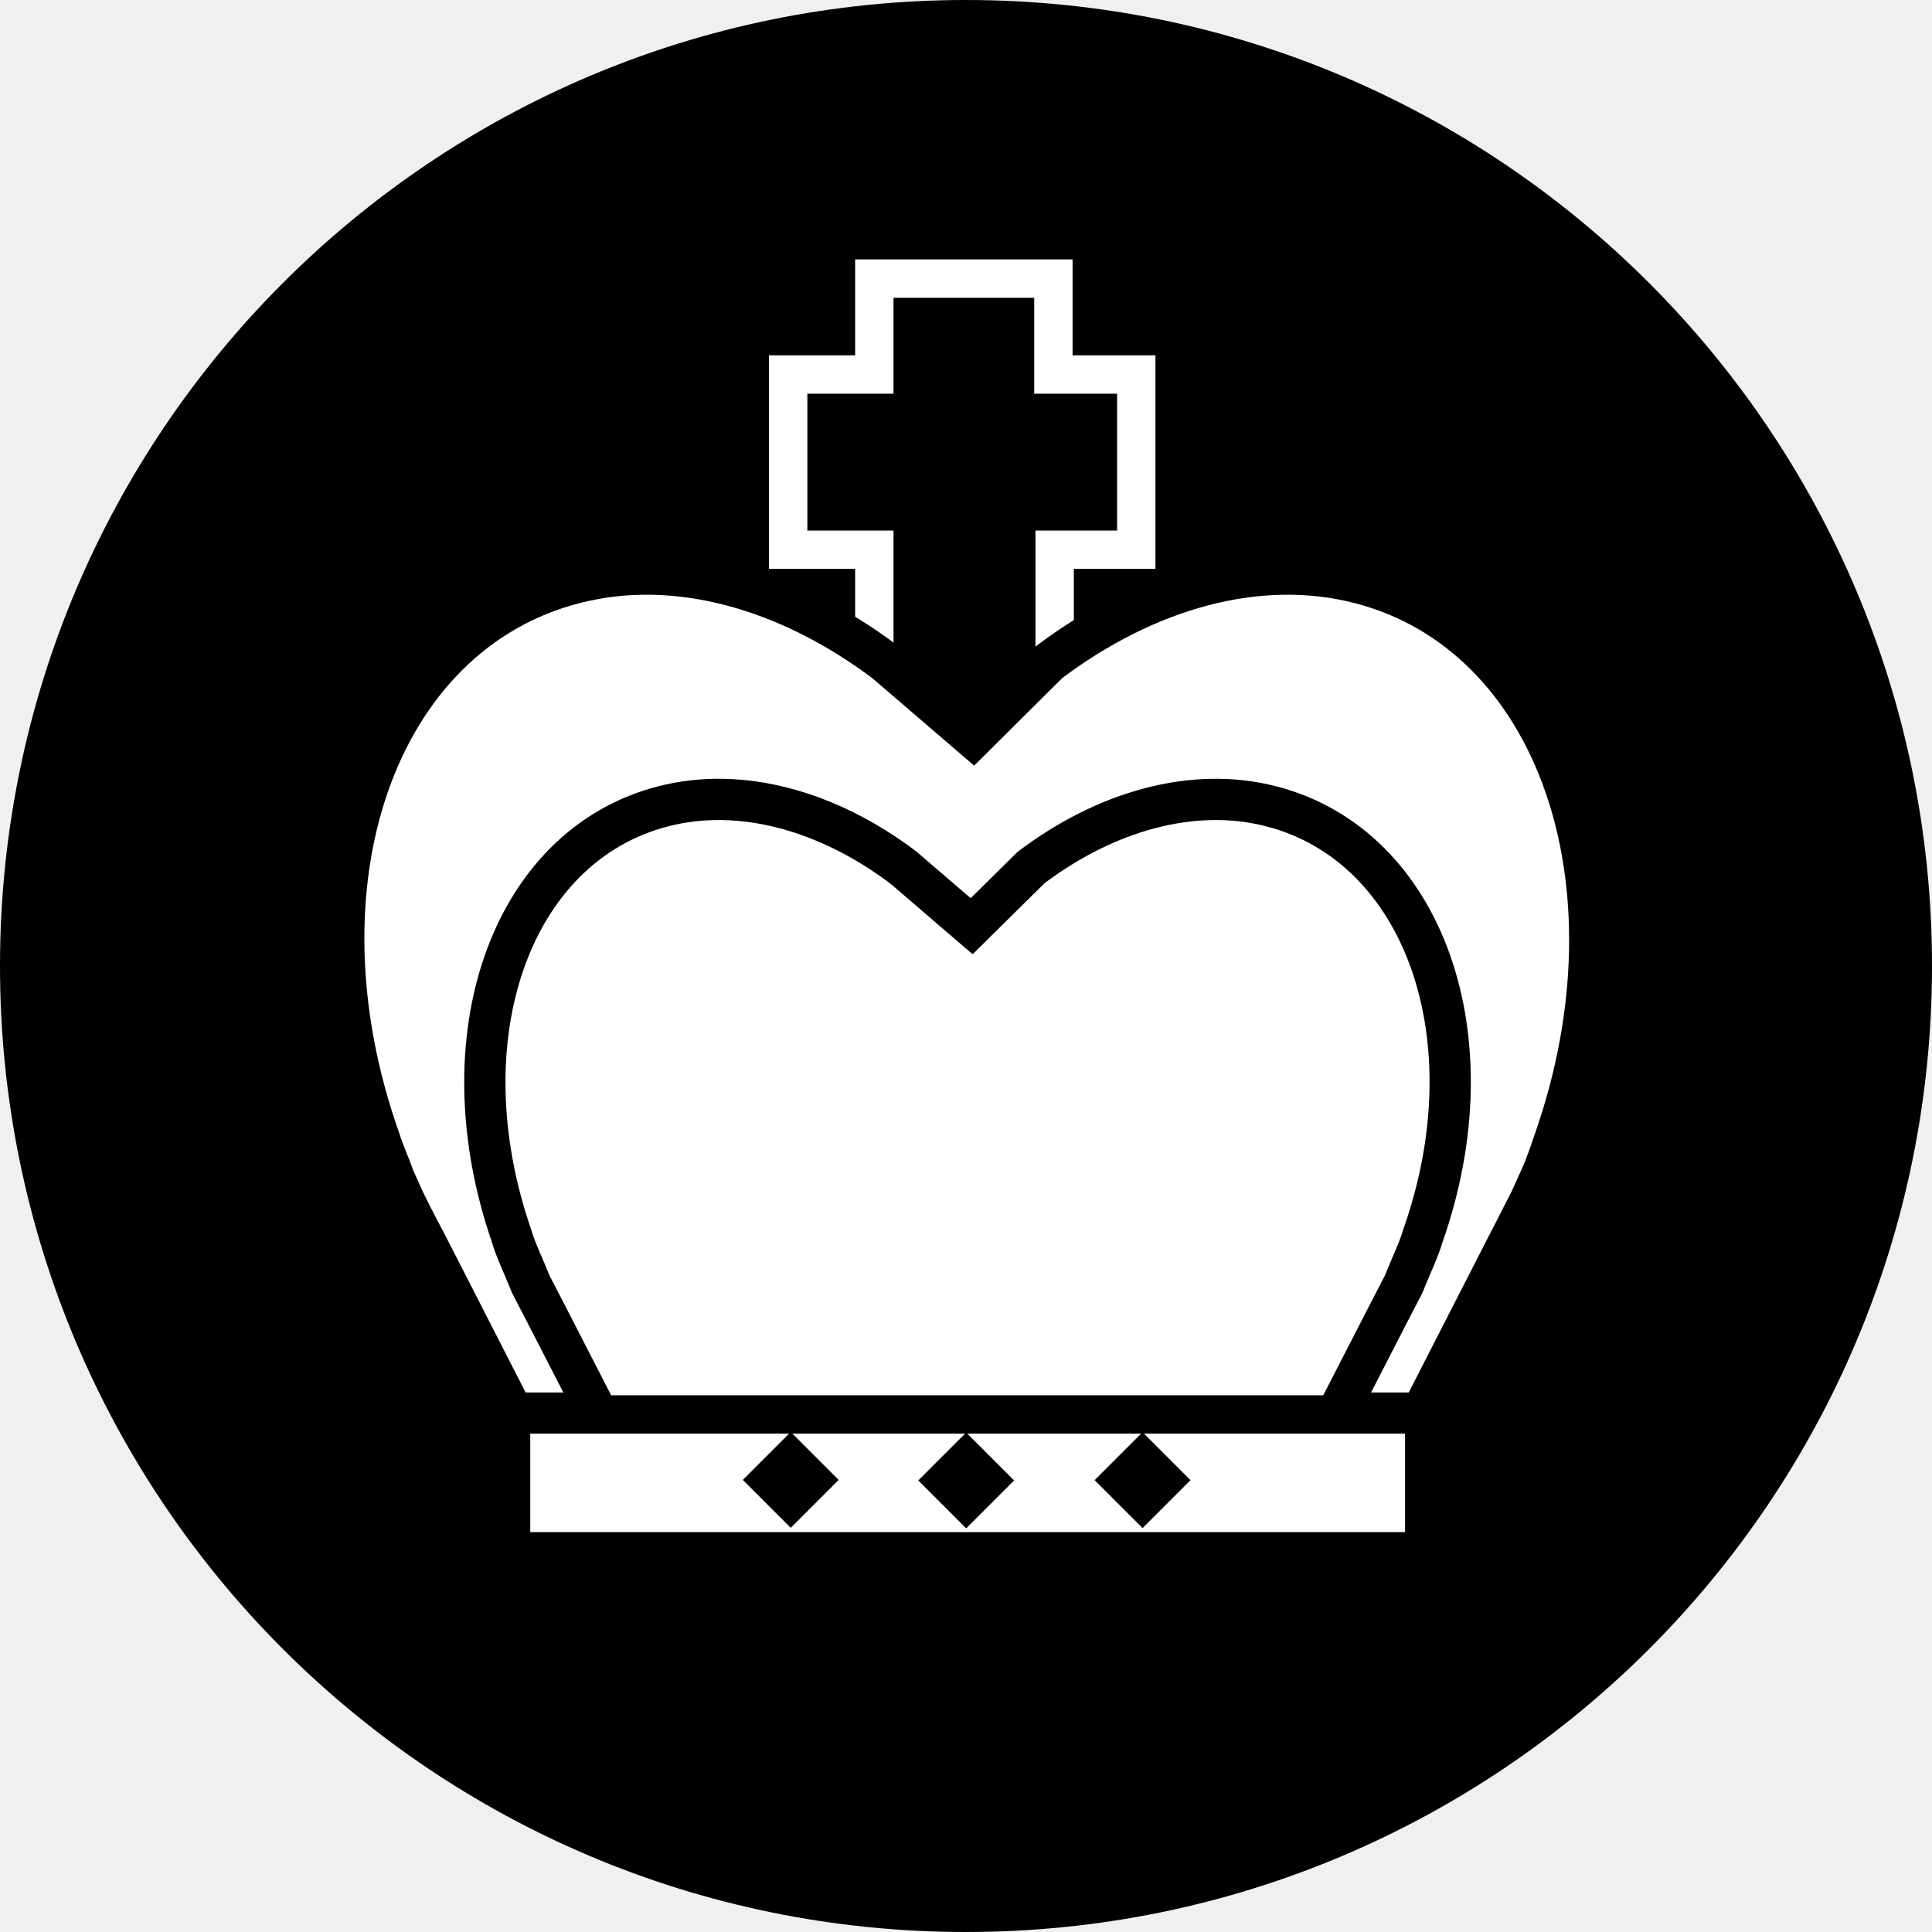
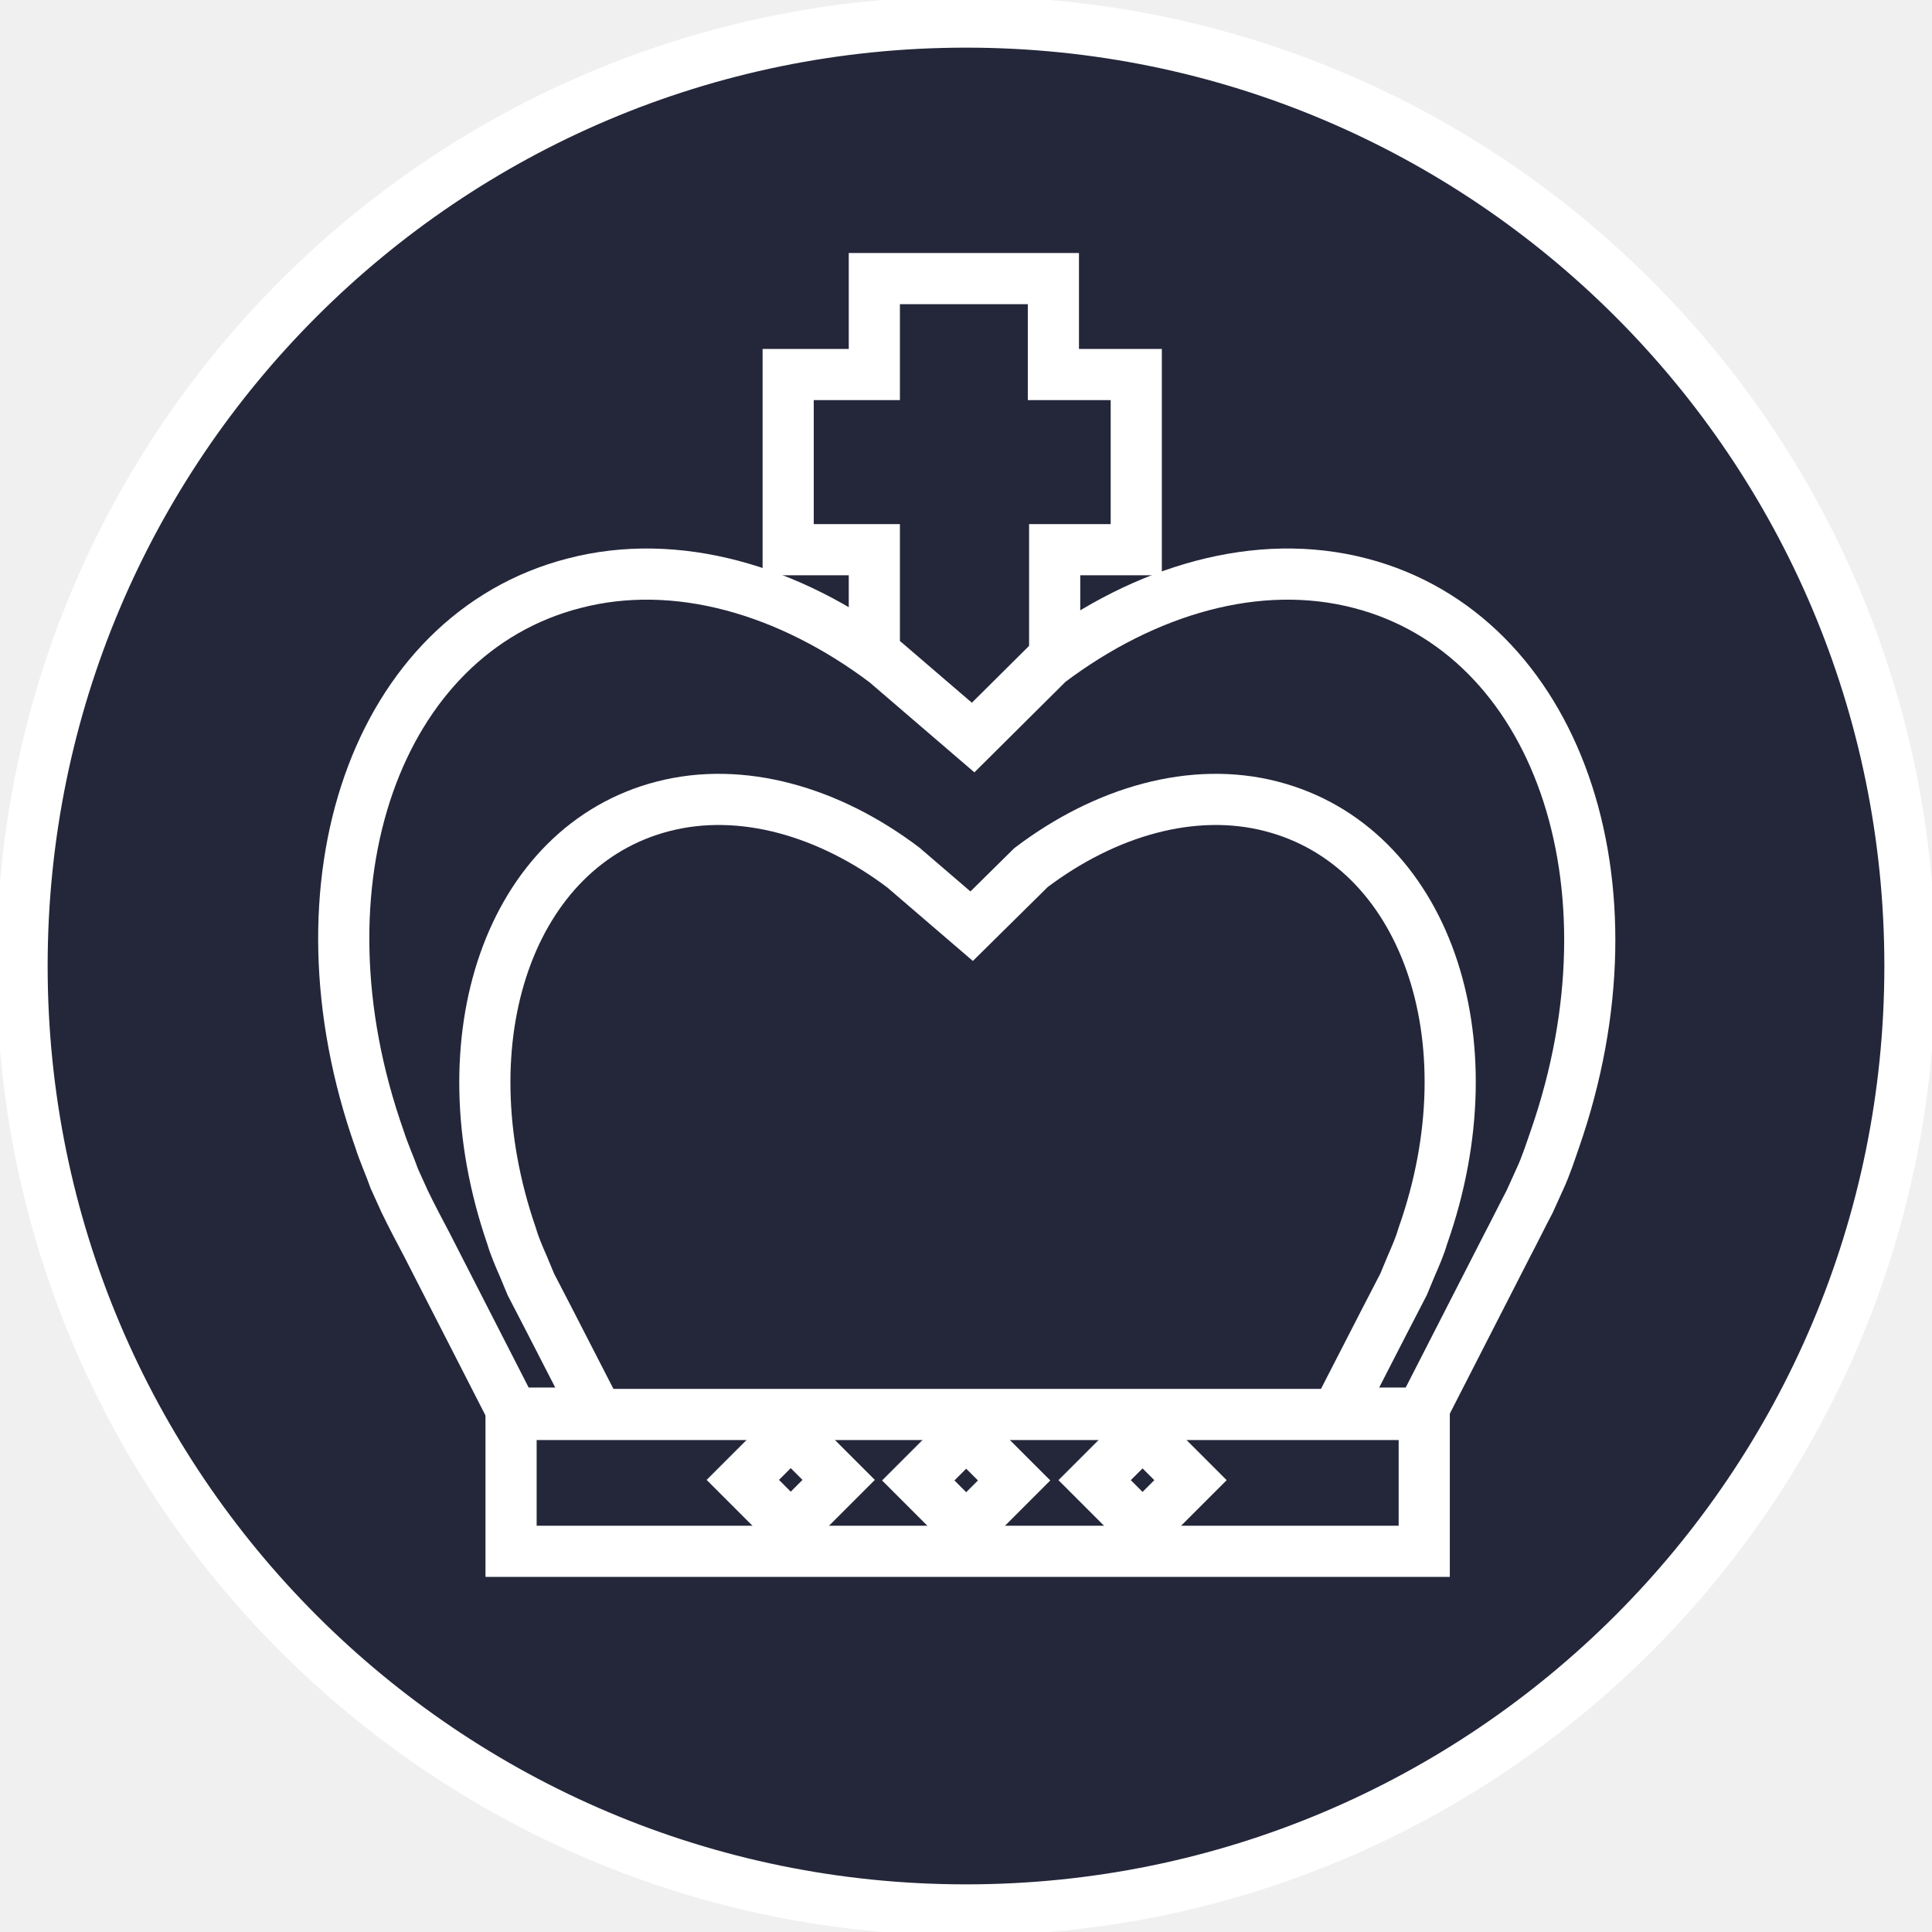
<svg xmlns="http://www.w3.org/2000/svg" version="1.1" id="Ebene_1" x="0px" y="0px" viewBox="0 0 151.062 151.062" enable-background="new 0 0 590 595" xml:space="preserve" width="4.263cm" height="4.263cm">
-   <defs id="defs221" />
  <g id="black_king" transform="translate(-409.528,-134.1651)">
-     <circle r="73.806" cy="209.696" cx="485.059" id="path4358" style="color:#000000;display:inline;overflow:visible;visibility:visible;opacity:1;fill:#000000;fill-opacity:1;fill-rule:nonzero;stroke:#000000;stroke-width:3.45;stroke-linecap:round;stroke-linejoin:miter;stroke-miterlimit:10;stroke-dasharray:none;stroke-dashoffset:0;stroke-opacity:1;marker:none;enable-background:accumulate" />
+     <circle r="73.806" cy="209.696" cx="485.059" id="path4358" style="color:#000000;display:inline;overflow:visible;visibility:visible;opacity:1;fill:#24273a;fill-opacity:1;fill-rule:nonzero;stroke:#ffffff;stroke-width:4;stroke-linecap:round;stroke-linejoin:miter;stroke-miterlimit:10;stroke-dasharray:none;stroke-dashoffset:0;stroke-opacity:1;marker:none;enable-background:accumulate" />
    <g transform="translate(-24.07013,-16.15426)" id="g4807">
-       <path style="stroke:#ffffff;stroke-width:3;stroke-miterlimit:10;stroke-dasharray:none;stroke-opacity:1" d="m 501.962,172.102 0,7.5 -6.737,0 0,13.699 6.737,0 0,24.31 c 6.998,0 7.237,0.02 14.1,0.02 l 0,-24.33 6.38,0 0,-13.699 -6.48,0 0,-7.5 z" id="path7" />
+       <path style="fill:#24273a;stroke:#ffffff;stroke-width:4;stroke-miterlimit:10;stroke-dasharray:none;stroke-opacity:1" d="m 501.962,172.102 0,7.5 -6.737,0 0,13.699 6.737,0 0,24.31 c 6.998,0 7.237,0.02 14.1,0.02 l 0,-24.33 6.38,0 0,-13.699 -6.48,0 0,-7.5 z" id="path7" />
      <g id="g203" transform="translate(36.95825,0.7358776)">
-         <path stroke-miterlimit="10" d="m 507.774,260.076 6.73,-13.156 c 0.58,-1.096 1.16,-2.292 1.741,-3.389 l 0.812,-1.794 c 0.464,-0.997 0.812,-2.093 1.16,-3.09 6.963,-20.034 0.116,-39.469 -15.202,-43.456 -8.007,-2.093 -16.826,0.498 -24.369,6.18 l -5.918,5.881 -6.847,-5.881 c -7.543,-5.681 -16.362,-8.273 -24.369,-6.18 -15.434,3.987 -22.28,23.422 -15.202,43.456 0.348,1.096 0.812,2.093 1.16,3.09 l 0.812,1.794 c 0.58,1.196 1.16,2.292 1.741,3.389 l 6.73,13.156 71.018,0 z" id="path205" style="fill:#ffffff;stroke:#000000;stroke-width:3.226;stroke-miterlimit:10" />
-         <path stroke-miterlimit="10" d="m 499.767,262.867 5.222,-10.166 c 0.464,-0.897 0.928,-1.794 1.393,-2.691 l 0.58,-1.395 c 0.348,-0.797 0.696,-1.595 0.928,-2.392 5.454,-15.449 0.116,-30.499 -11.836,-33.589 -6.15,-1.595 -12.997,0.399 -18.799,4.784 l -4.642,4.585 -5.338,-4.585 c -5.802,-4.385 -12.649,-6.379 -18.799,-4.784 -11.952,3.09 -17.174,18.14 -11.836,33.589 0.232,0.797 0.58,1.595 0.928,2.392 l 0.58,1.395 c 0.464,0.897 0.928,1.794 1.393,2.691 l 5.222,10.166 55.004,0 z" id="path207" style="fill:#ffffff;stroke:#000000;stroke-width:3.226;stroke-miterlimit:10" />
-         <polygon stroke-miterlimit="10" points="508,264.1 508,274.8 472.3,274.8 472.2,274.8 436.6,274.8 436.6,264.1 441.7,264.1 502.8,264.1 " id="polygon211" style="fill:#ffffff;stroke:#000000;stroke-width:3;stroke-miterlimit:10" transform="translate(0,-3.919952)" />
-         <rect x="133.942" y="509.128" transform="matrix(0.7071068,-0.7071068,0.7071068,0.7071068,0,0)" width="5.3" height="5.3" id="rect213" />
-         <rect x="143.613" y="518.858" transform="matrix(0.7071068,-0.7071068,0.7071068,0.7071068,0,0)" width="5.3" height="5.3" id="rect215" />
-         <rect x="153.38" y="528.594" transform="matrix(0.7071068,-0.7071068,0.7071068,0.7071068,0,0)" width="5.3" height="5.3" id="rect217" />
+         <path stroke-miterlimit="10" d="m 507.774,260.076 6.73,-13.156 c 0.58,-1.096 1.16,-2.292 1.741,-3.389 l 0.812,-1.794 c 0.464,-0.997 0.812,-2.093 1.16,-3.09 6.963,-20.034 0.116,-39.469 -15.202,-43.456 -8.007,-2.093 -16.826,0.498 -24.369,6.18 l -5.918,5.881 -6.847,-5.881 c -7.543,-5.681 -16.362,-8.273 -24.369,-6.18 -15.434,3.987 -22.28,23.422 -15.202,43.456 0.348,1.096 0.812,2.093 1.16,3.09 l 0.812,1.794 c 0.58,1.196 1.16,2.292 1.741,3.389 l 6.73,13.156 71.018,0 z" id="path205" style="fill:#24273a;stroke:#ffffff;stroke-width:4;stroke-miterlimit:10" />
+         <path stroke-miterlimit="10" d="m 499.767,262.867 5.222,-10.166 c 0.464,-0.897 0.928,-1.794 1.393,-2.691 l 0.58,-1.395 c 0.348,-0.797 0.696,-1.595 0.928,-2.392 5.454,-15.449 0.116,-30.499 -11.836,-33.589 -6.15,-1.595 -12.997,0.399 -18.799,4.784 l -4.642,4.585 -5.338,-4.585 c -5.802,-4.385 -12.649,-6.379 -18.799,-4.784 -11.952,3.09 -17.174,18.14 -11.836,33.589 0.232,0.797 0.58,1.595 0.928,2.392 l 0.58,1.395 c 0.464,0.897 0.928,1.794 1.393,2.691 l 5.222,10.166 55.004,0 z" id="path207" style="fill:#24273a;stroke:#ffffff;stroke-width:4;stroke-miterlimit:10" />
+         <polygon stroke-miterlimit="10" points="508,264.1 508,274.8 472.3,274.8 472.2,274.8 436.6,274.8 436.6,264.1 441.7,264.1 502.8,264.1" id="polygon211" style="fill:#24273a;stroke:#ffffff;stroke-width:4;stroke-miterlimit:10" transform="translate(0,-3.919952)" />
+         <rect x="133.942" y="509.128" transform="matrix(0.7071068,-0.7071068,0.7071068,0.7071068,0,0)" width="5.3" height="5.3" id="rect213" style="fill:#24273a;stroke:#ffffff;stroke-width:4;stroke-miterlimit:10" />
+         <rect x="143.613" y="518.858" transform="matrix(0.7071068,-0.7071068,0.7071068,0.7071068,0,0)" width="5.3" height="5.3" id="rect215" style="fill:#24273a;stroke:#ffffff;stroke-width:4;stroke-miterlimit:10" />
+         <rect x="153.38" y="528.594" transform="matrix(0.7071068,-0.7071068,0.7071068,0.7071068,0,0)" width="5.3" height="5.3" id="rect217" style="fill:#24273a;stroke:#ffffff;stroke-width:4;stroke-miterlimit:10" />
      </g>
    </g>
  </g>
</svg>
